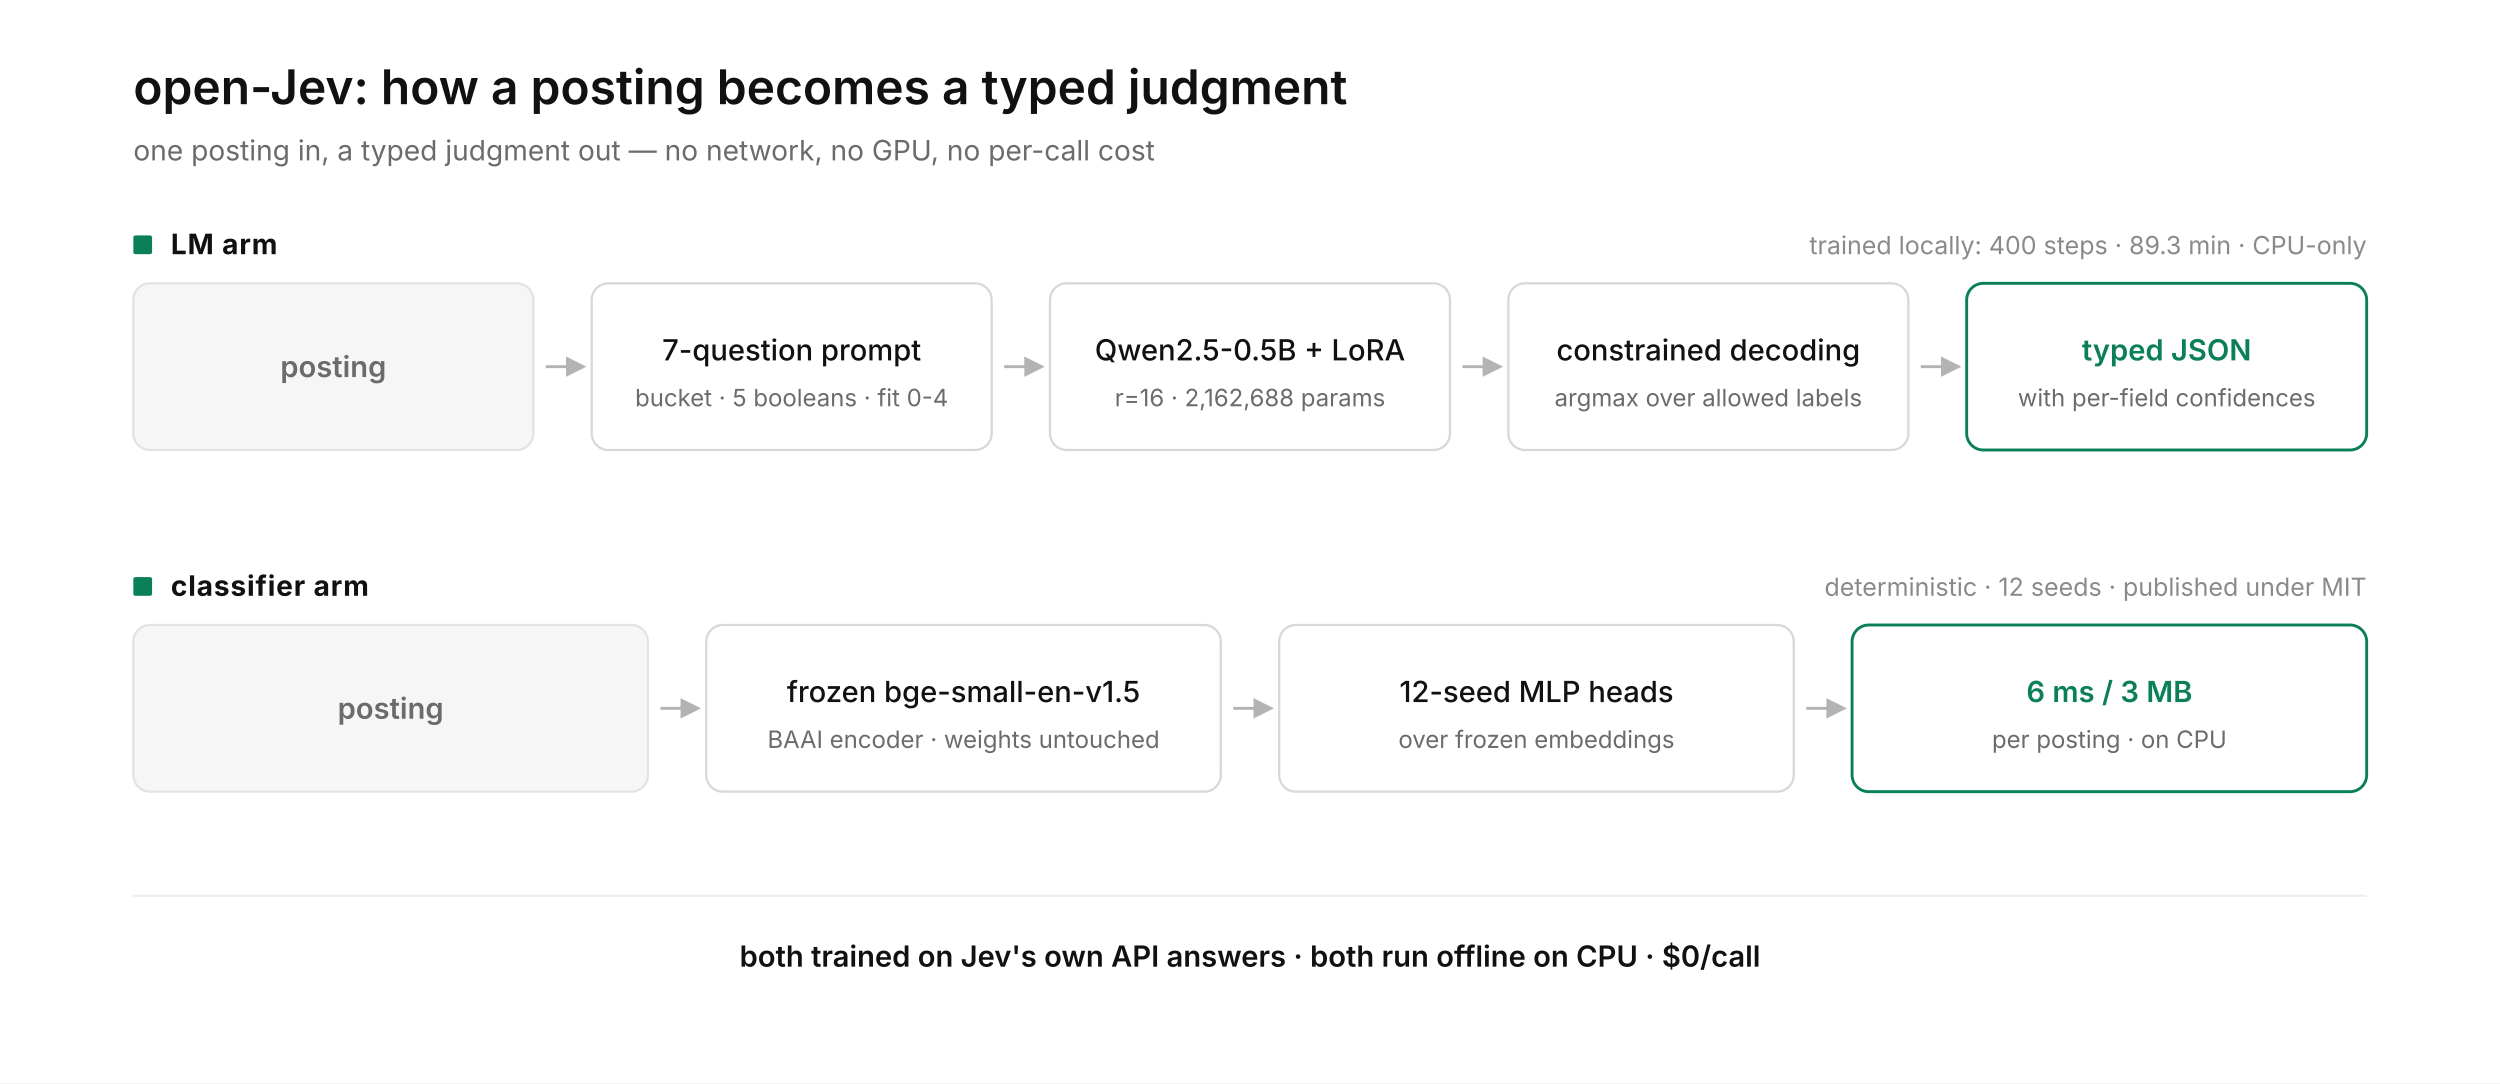
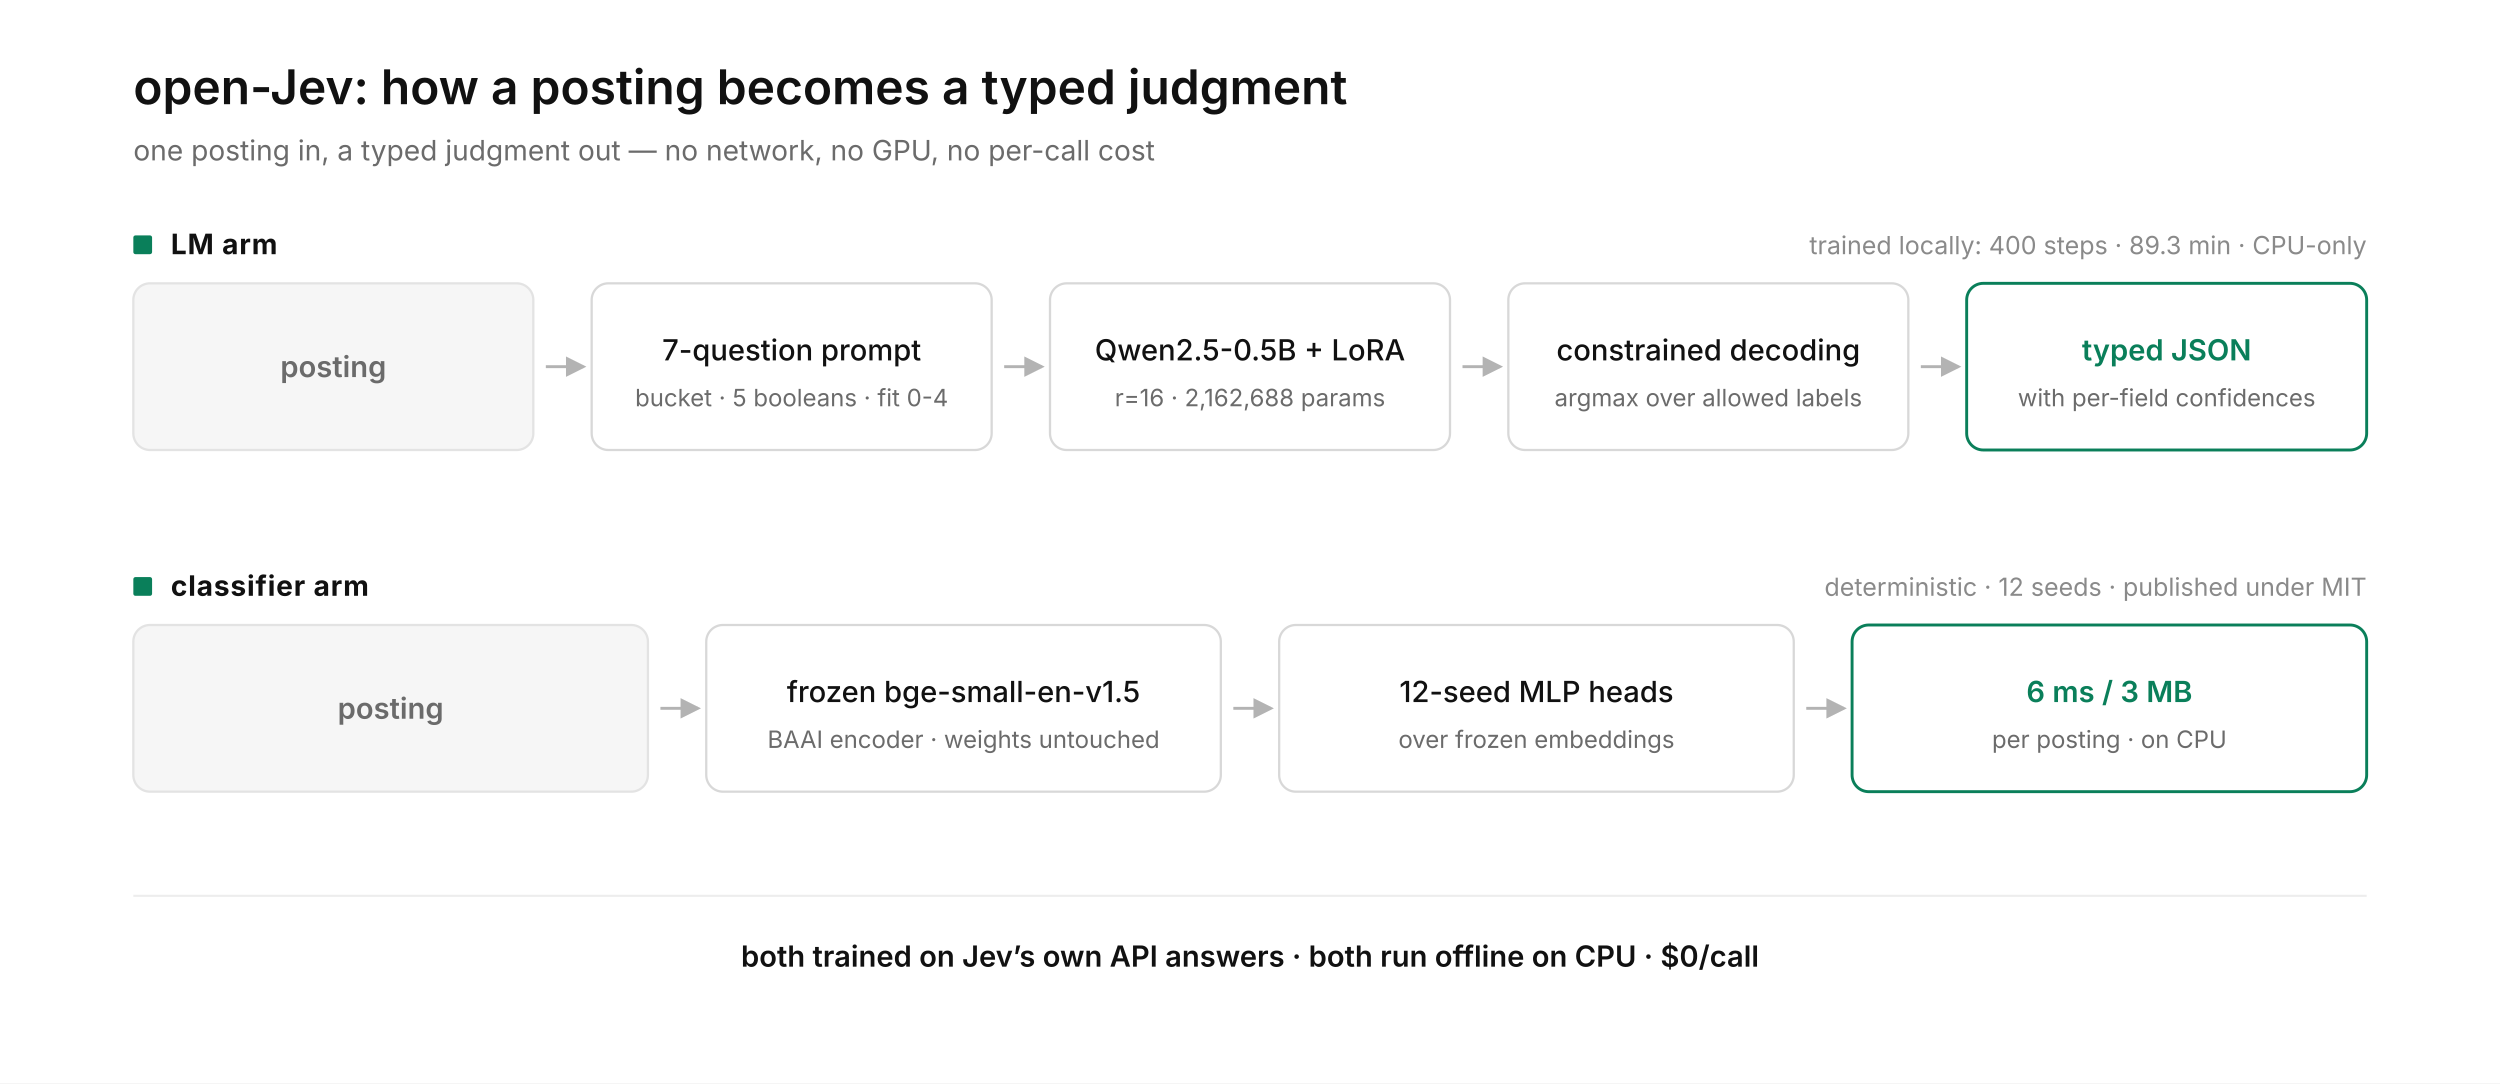
<svg xmlns="http://www.w3.org/2000/svg" width="1200" height="520" viewBox="0 0 1200 520" role="img">
  <defs>
    <marker id="arw" viewBox="0 0 10 10" refX="8.5" refY="5" markerWidth="7" markerHeight="7" orient="auto-start-reverse">
      <path d="M0,0 L10,5 L0,10 z" fill="#b3b3b3" />
    </marker>
  </defs>
  <rect x="0" y="0" width="1200" height="520" fill="#ffffff" />
  <text x="64" y="50" font-family="Inter, Lato, 'Liberation Sans', Arial, sans-serif" font-size="23" fill="#111111" font-weight="600">open-Jev: how a posting becomes a typed judgment</text>
  <text x="64" y="77" font-family="Inter, Lato, 'Liberation Sans', Arial, sans-serif" font-size="13.5" fill="#6b6b6b">one posting in, a typed judgment out — no network, no GPU, no per-call cost</text>
  <rect x="64.0" y="113.0" width="9" height="9" rx="1" fill="#0a7f5a" />
  <text x="82.0" y="122" font-family="Inter, Lato, 'Liberation Sans', Arial, sans-serif" font-size="13.5" fill="#111111" font-weight="700" letter-spacing="0.4">LM arm</text>
  <text x="1136.0" y="122" font-family="Inter, Lato, 'Liberation Sans', Arial, sans-serif" font-size="12" fill="#8a8a8a" text-anchor="end">trained locally: 400 steps · 89.3 min · CPU-only</text>
  <rect x="64.0" y="136.0" width="192.0" height="80.0" rx="8" fill="#f6f6f6" stroke="#e3e3e3" stroke-width="1.1" />
  <text x="160.0" y="181.0" font-family="Inter, Lato, 'Liberation Sans', Arial, sans-serif" font-size="14" fill="#6b6b6b" font-weight="600" text-anchor="middle">posting</text>
  <rect x="284.0" y="136.0" width="192.0" height="80.0" rx="8" fill="#ffffff" stroke="#d8d8d8" stroke-width="1.1" />
  <text x="380.0" y="173.0" font-family="Inter, Lato, 'Liberation Sans', Arial, sans-serif" font-size="14" fill="#111111" font-weight="500" text-anchor="middle">7-question prompt</text>
  <text x="380.0" y="195.0" font-family="Inter, Lato, 'Liberation Sans', Arial, sans-serif" font-size="11.5" fill="#6b6b6b" text-anchor="middle">bucket · 5 booleans · fit 0-4</text>
  <line x1="262.0" y1="176.0" x2="280.0" y2="176.0" stroke="#b3b3b3" stroke-width="1.4" marker-end="url(#arw)" />
  <rect x="504.0" y="136.0" width="192.0" height="80.0" rx="8" fill="#ffffff" stroke="#d8d8d8" stroke-width="1.1" />
  <text x="600.0" y="173.0" font-family="Inter, Lato, 'Liberation Sans', Arial, sans-serif" font-size="14" fill="#111111" font-weight="500" text-anchor="middle">Qwen2.5-0.5B + LoRA</text>
  <text x="600.0" y="195.0" font-family="Inter, Lato, 'Liberation Sans', Arial, sans-serif" font-size="11.5" fill="#6b6b6b" text-anchor="middle">r=16 · 2,162,688 params</text>
  <line x1="482.0" y1="176.0" x2="500.0" y2="176.0" stroke="#b3b3b3" stroke-width="1.4" marker-end="url(#arw)" />
  <rect x="724.0" y="136.0" width="192.0" height="80.0" rx="8" fill="#ffffff" stroke="#d8d8d8" stroke-width="1.1" />
  <text x="820.0" y="173.0" font-family="Inter, Lato, 'Liberation Sans', Arial, sans-serif" font-size="14" fill="#111111" font-weight="500" text-anchor="middle">constrained decoding</text>
  <text x="820.0" y="195.0" font-family="Inter, Lato, 'Liberation Sans', Arial, sans-serif" font-size="11.5" fill="#6b6b6b" text-anchor="middle">argmax over allowed labels</text>
  <line x1="702.0" y1="176.0" x2="720.0" y2="176.0" stroke="#b3b3b3" stroke-width="1.4" marker-end="url(#arw)" />
  <rect x="944.0" y="136.0" width="192.0" height="80.0" rx="8" fill="#ffffff" stroke="#0a7f5a" stroke-width="1.4" />
  <text x="1040.0" y="173.0" font-family="Inter, Lato, 'Liberation Sans', Arial, sans-serif" font-size="14" fill="#0a7f5a" font-weight="600" text-anchor="middle">typed JSON</text>
  <text x="1040.0" y="195.0" font-family="Inter, Lato, 'Liberation Sans', Arial, sans-serif" font-size="11.5" fill="#6b6b6b" text-anchor="middle">with per-field confidences</text>
  <line x1="922.0" y1="176.0" x2="940.0" y2="176.0" stroke="#b3b3b3" stroke-width="1.4" marker-end="url(#arw)" />
  <rect x="64.0" y="277.0" width="9" height="9" rx="1" fill="#0a7f5a" />
  <text x="82.0" y="286" font-family="Inter, Lato, 'Liberation Sans', Arial, sans-serif" font-size="13.5" fill="#111111" font-weight="700" letter-spacing="0.4">classifier arm</text>
  <text x="1136.0" y="286" font-family="Inter, Lato, 'Liberation Sans', Arial, sans-serif" font-size="12" fill="#8a8a8a" text-anchor="end">deterministic · 12 seeds · published under MIT</text>
  <rect x="64.0" y="300.0" width="247.0" height="80.0" rx="8" fill="#f6f6f6" stroke="#e3e3e3" stroke-width="1.1" />
  <text x="187.5" y="345.0" font-family="Inter, Lato, 'Liberation Sans', Arial, sans-serif" font-size="14" fill="#6b6b6b" font-weight="600" text-anchor="middle">posting</text>
  <rect x="339.0" y="300.0" width="247.0" height="80.0" rx="8" fill="#ffffff" stroke="#d8d8d8" stroke-width="1.1" />
  <text x="462.5" y="337.0" font-family="Inter, Lato, 'Liberation Sans', Arial, sans-serif" font-size="14" fill="#111111" font-weight="500" text-anchor="middle">frozen bge-small-en-v1.5</text>
  <text x="462.5" y="359.0" font-family="Inter, Lato, 'Liberation Sans', Arial, sans-serif" font-size="11.5" fill="#6b6b6b" text-anchor="middle">BAAI encoder · weights untouched</text>
  <line x1="317.0" y1="340.0" x2="335.0" y2="340.0" stroke="#b3b3b3" stroke-width="1.4" marker-end="url(#arw)" />
  <rect x="614.0" y="300.0" width="247.0" height="80.0" rx="8" fill="#ffffff" stroke="#d8d8d8" stroke-width="1.1" />
  <text x="737.5" y="337.0" font-family="Inter, Lato, 'Liberation Sans', Arial, sans-serif" font-size="14" fill="#111111" font-weight="500" text-anchor="middle">12-seed MLP heads</text>
  <text x="737.5" y="359.0" font-family="Inter, Lato, 'Liberation Sans', Arial, sans-serif" font-size="11.5" fill="#6b6b6b" text-anchor="middle">over frozen embeddings</text>
  <line x1="592.0" y1="340.0" x2="610.0" y2="340.0" stroke="#b3b3b3" stroke-width="1.4" marker-end="url(#arw)" />
  <rect x="889.0" y="300.0" width="247.0" height="80.0" rx="8" fill="#ffffff" stroke="#0a7f5a" stroke-width="1.4" />
  <text x="1012.5" y="337.0" font-family="Inter, Lato, 'Liberation Sans', Arial, sans-serif" font-size="14" fill="#0a7f5a" font-weight="600" text-anchor="middle">6 ms / 3 MB</text>
  <text x="1012.5" y="359.0" font-family="Inter, Lato, 'Liberation Sans', Arial, sans-serif" font-size="11.5" fill="#6b6b6b" text-anchor="middle">per posting · on CPU</text>
  <line x1="867.0" y1="340.0" x2="885.0" y2="340.0" stroke="#b3b3b3" stroke-width="1.4" marker-end="url(#arw)" />
  <line x1="64.0" y1="430" x2="1136.0" y2="430" stroke="#ededed" stroke-width="1" />
-   <text x="600" y="464" font-family="Inter, Lato, 'Liberation Sans', Arial, sans-serif" font-size="14" fill="#111111" font-weight="600" text-anchor="middle">both trained on Jev's own API answers · both run offline on CPU · $0/call</text>
+   <text x="600" y="464" font-family="Inter, Lato, 'Liberation Sans', Arial, sans-serif" font-size="14" fill="#111111" font-weight="600" text-anchor="middle">both trained on Jev’s own API answers · both run offline on CPU · $0/call</text>
</svg>
